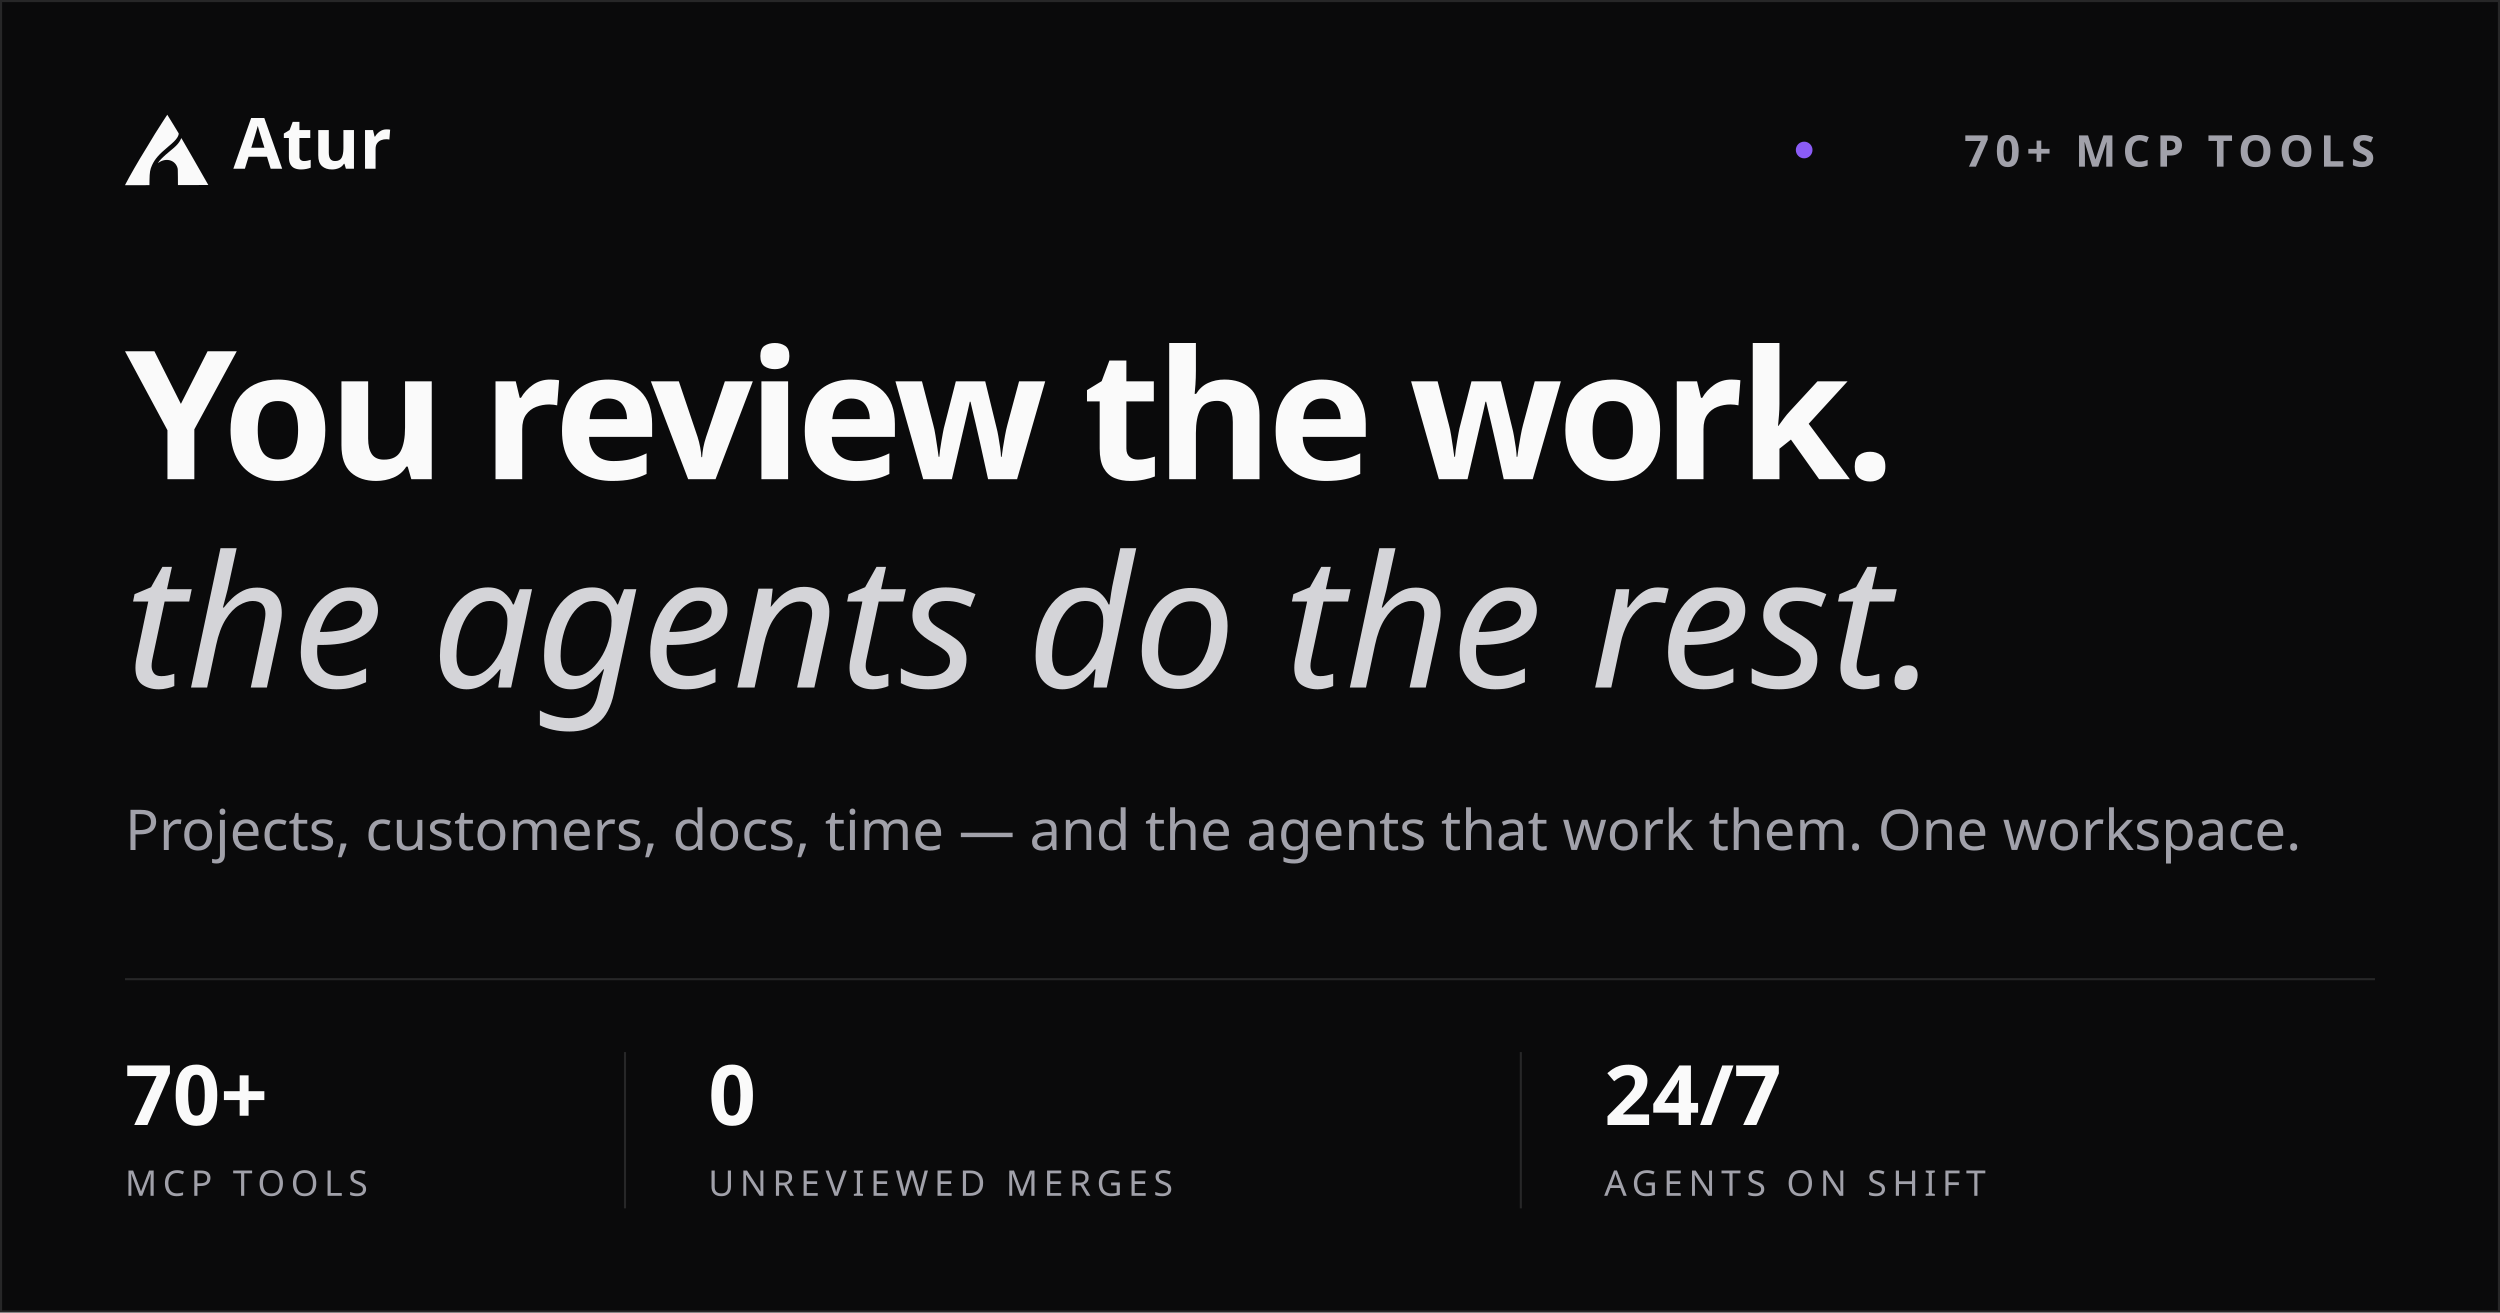
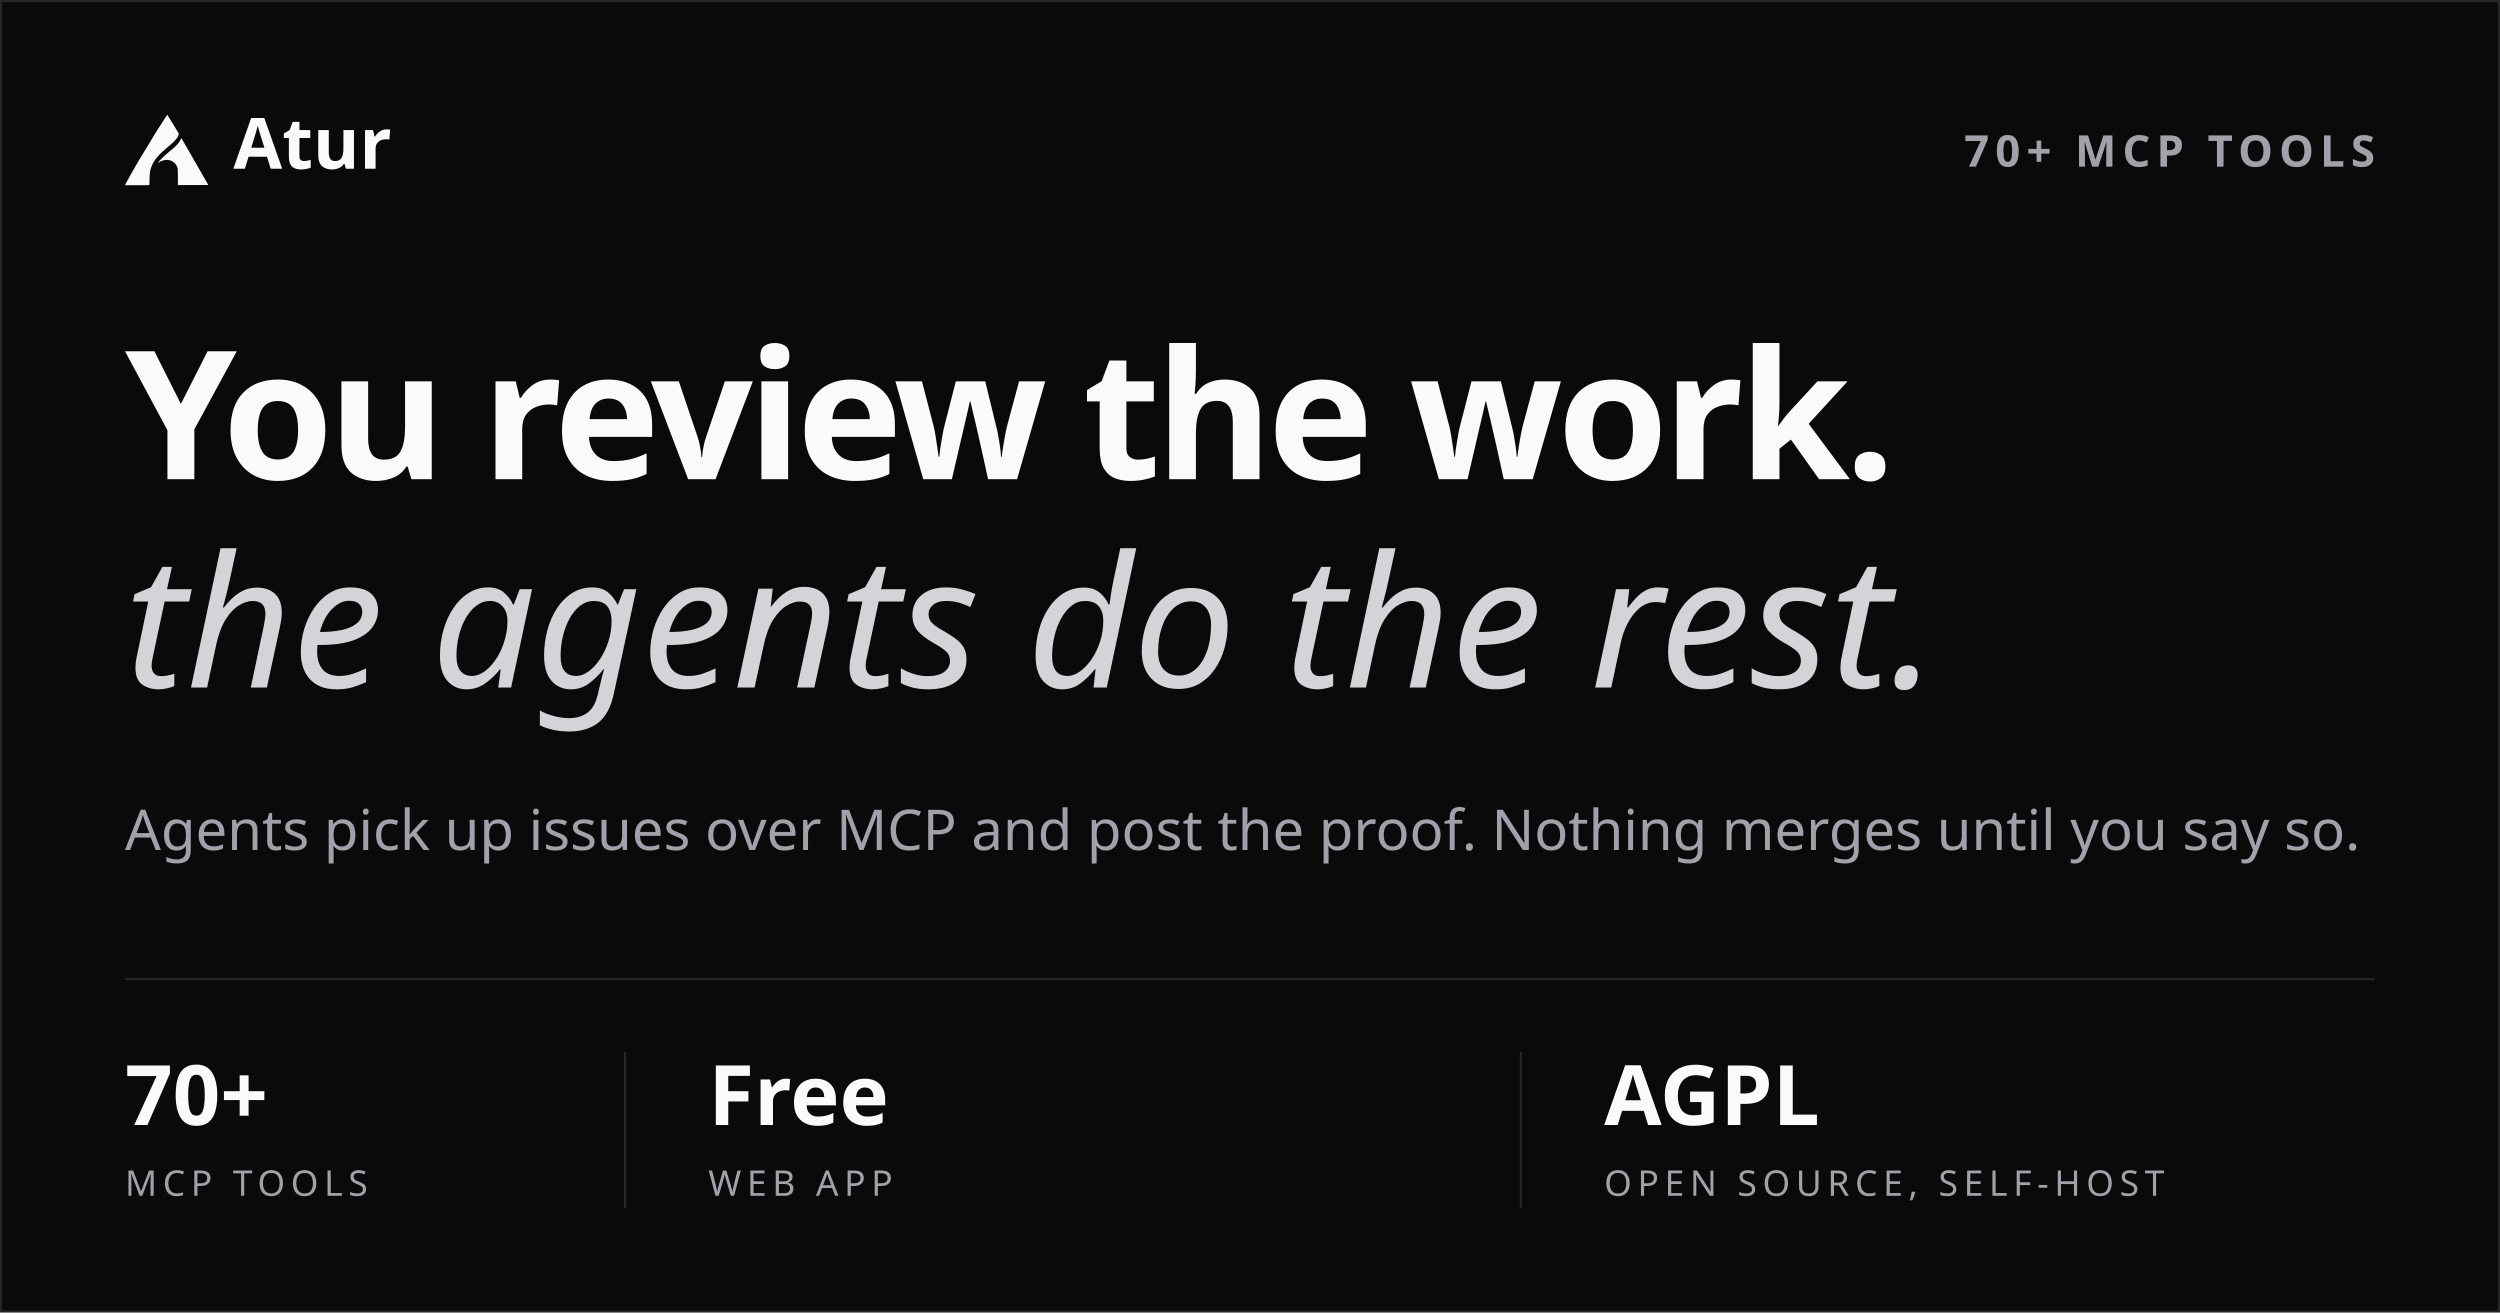
<svg xmlns="http://www.w3.org/2000/svg" width="1200" height="630" viewBox="0 0 1200 630">
  <defs>
    <style>
      .brand { font-family: "Manrope"; font-weight: 700; font-size: 34px; fill: #fafafa; }
      .badge { font-family: "Manrope"; font-weight: 600; font-size: 21px; fill: #a1a1aa; letter-spacing: 0.14em; }
      .h1 { font-family: "Manrope"; font-weight: 700; font-size: 86px; fill: #fafafa; letter-spacing: -0.03em; }
      .h2 { font-family: "Instrument Serif"; font-style: italic; font-size: 88px; fill: #d4d4d8; }
      .sub { font-family: "Manrope"; font-weight: 400; font-size: 27px; fill: #a1a1aa; }
      .metric { font-family: "Manrope"; font-weight: 700; font-size: 40px; fill: #fafafa; }
      .metric-label { font-family: "Manrope"; font-weight: 500; font-size: 17px; fill: #a1a1aa; letter-spacing: 0.16em; }
    </style>
  </defs>
  <rect width="1200" height="630" fill="#0a0a0b" />
  <rect x="0.5" y="0.5" width="1199" height="629" fill="none" stroke="#ffffff" stroke-opacity="0.12" />
  <line x1="60" y1="470" x2="1140" y2="470" stroke="#ffffff" stroke-opacity="0.12" />
  <path transform="translate(60 55.07) scale(0.04914)" fill="#fafafa" fill-rule="evenodd" d="M 396.863 24.278 C 388.262 37.600, 373.005 61.100, 362.958 76.500 C 310.841 156.382, 280.389 205.503, 223.475 301.500 C 215.323 315.250, 201.004 338.650, 191.654 353.500 C 138.768 437.500, 35.781 616.727, 3.659 680.667 L 0.058 687.834 3.779 688.396 C 5.826 688.705, 11.325 688.777, 16 688.555 C 20.675 688.334, 72.693 688.119, 131.596 688.076 L 238.692 688 239.308 642.250 C 240.389 561.855, 244.953 534.676, 264.532 492.021 C 291.564 433.131, 330.961 387.869, 419.500 313.987 C 472.948 269.387, 492.591 249.985, 508.913 225.670 C 520.247 208.786, 527.456 187.268, 523.843 181.105 C 523.003 179.672, 515.200 166.800, 506.502 152.500 C 497.805 138.200, 483.174 114.125, 473.990 99 C 440.564 43.952, 413.489 0.019, 413 0.038 C 412.725 0.048, 405.463 10.956, 396.863 24.278 M 548.119 231.997 C 545.978 239.142, 536.275 257.352, 529.533 266.877 C 509.629 295, 493.293 310.985, 439 355.471 C 374.596 408.242, 337.906 444.608, 321.533 471.905 C 320.526 473.584, 321.058 473.283, 329.500 467.389 C 398.233 419.408, 483.482 440.045, 509.934 511.068 C 516.368 528.345, 516.297 527.298, 516.729 610.750 L 517.124 687 665.621 687 C 747.294 687, 813.921 686.663, 813.680 686.250 C 813.439 685.837, 810.199 680.100, 806.479 673.500 C 794.549 652.335, 682.299 456.066, 663.499 423.500 C 658.101 414.150, 640.548 383.775, 624.493 356 C 608.437 328.225, 591.012 298.075, 585.772 289 C 580.531 279.925, 572.991 266.875, 569.017 260 C 565.042 253.125, 559.267 243.113, 556.182 237.750 C 553.098 232.387, 550.291 228, 549.945 228 C 549.599 228, 548.778 229.798, 548.119 231.997" />
  <text x="112" y="81" class="brand">Atur</text>
-   <circle cx="866" cy="72" r="4" fill="#8b5cf6" />
  <text x="1140" y="80" text-anchor="end" class="badge">70+ MCP TOOLS</text>
  <text x="60" y="230" class="h1">You review the work.</text>
  <text x="60" y="330" class="h2">the agents do the rest.</text>
-   <text x="60" y="408" class="sub">Projects, customers, docs, time — and the agents that work them. One workspace.</text>
+   <text x="60" y="408" class="sub">Agents pick up issues over MCP and post the proof. Nothing merges until you say so.</text>
  <g>
    <text x="60" y="540" class="metric">70+</text>
    <text x="60" y="574" class="metric-label">MCP TOOLS</text>
  </g>
  <line x1="300" y1="505" x2="300" y2="580" stroke="#ffffff" stroke-opacity="0.12" />
  <g>
-     <text x="340" y="540" class="metric">0</text>
-     <text x="340" y="574" class="metric-label">UNREVIEWED MERGES</text>
+     <text x="340" y="540" class="metric">Free</text>
+     <text x="340" y="574" class="metric-label">WEB APP</text>
  </g>
  <line x1="730" y1="505" x2="730" y2="580" stroke="#ffffff" stroke-opacity="0.12" />
  <g>
-     <text x="770" y="540" class="metric">24/7</text>
-     <text x="770" y="574" class="metric-label">AGENTS ON SHIFT</text>
+     <text x="770" y="540" class="metric">AGPL</text>
+     <text x="770" y="574" class="metric-label">OPEN SOURCE, SELF-HOST</text>
  </g>
</svg>
